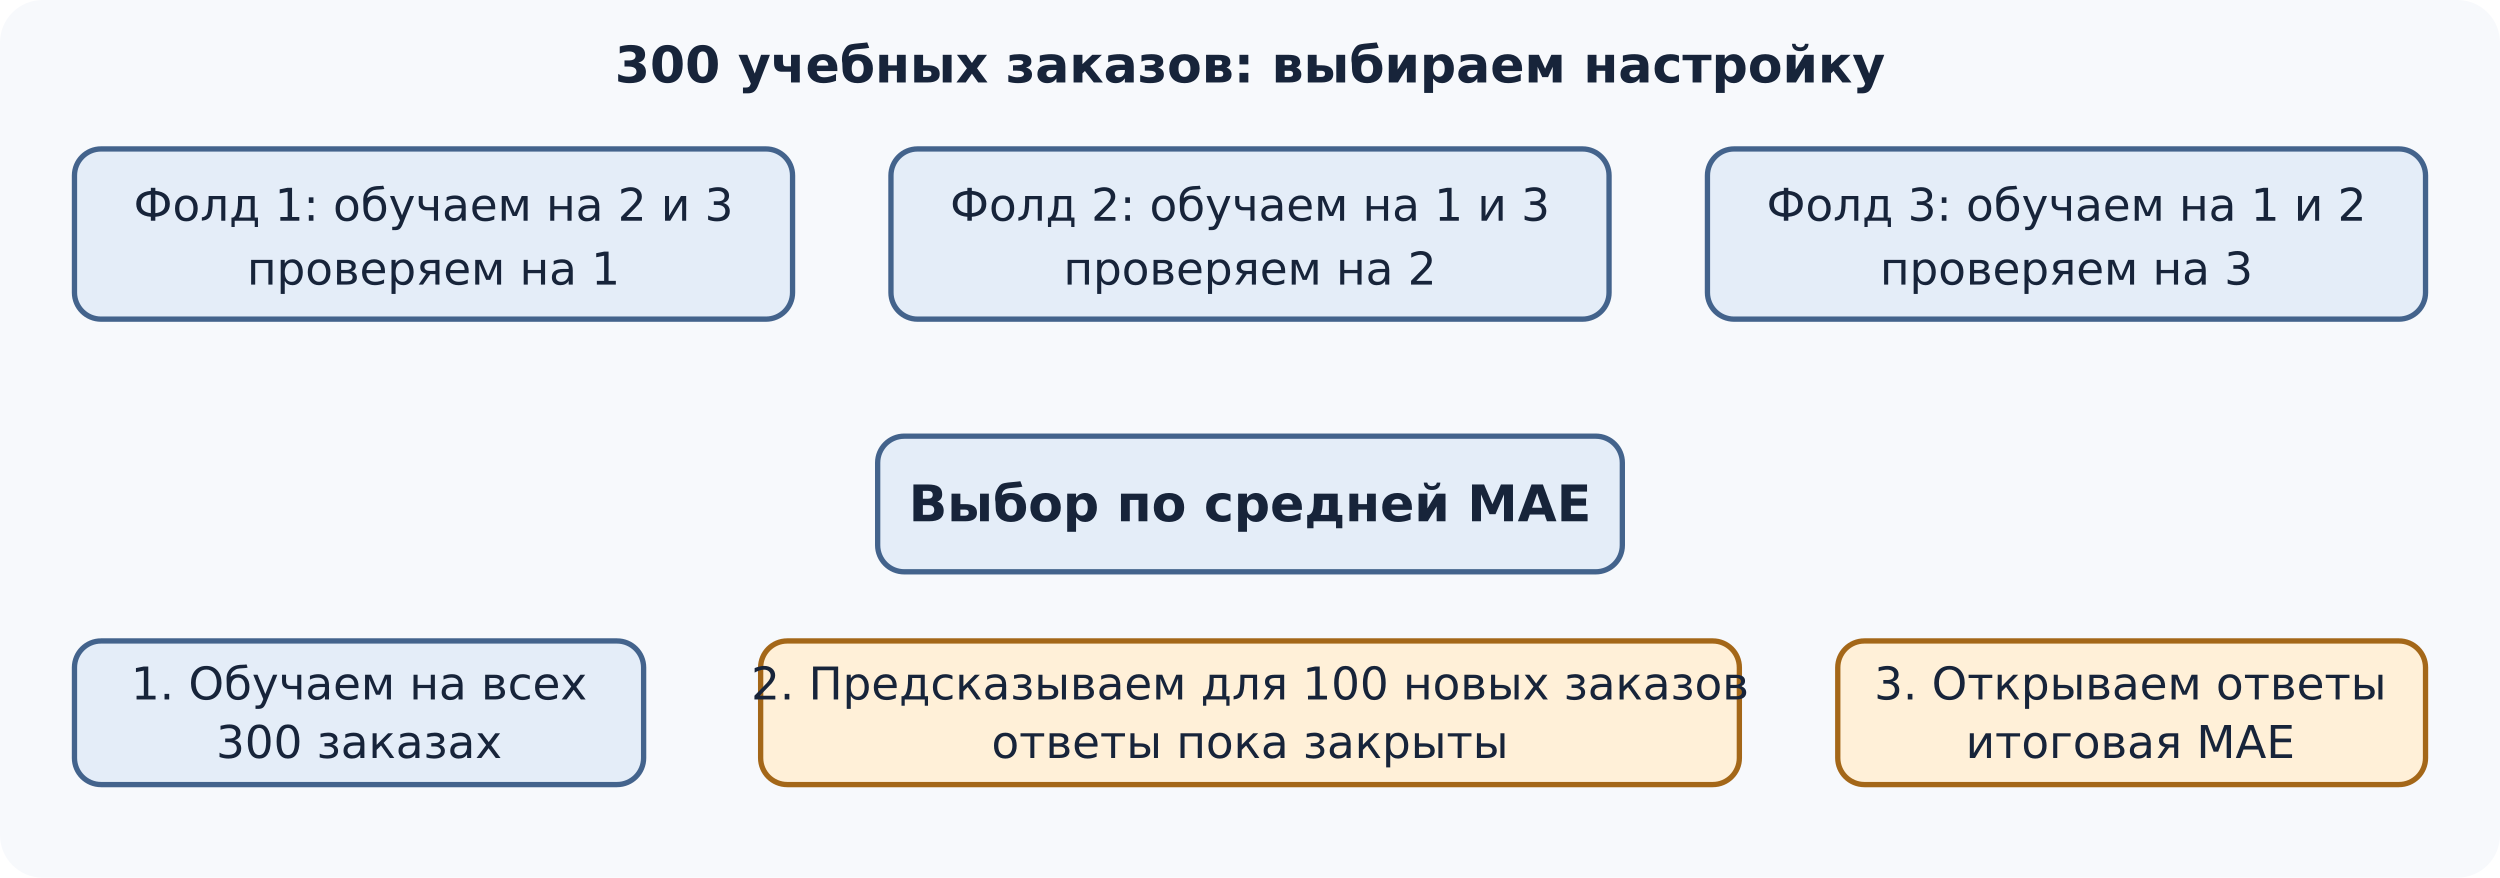
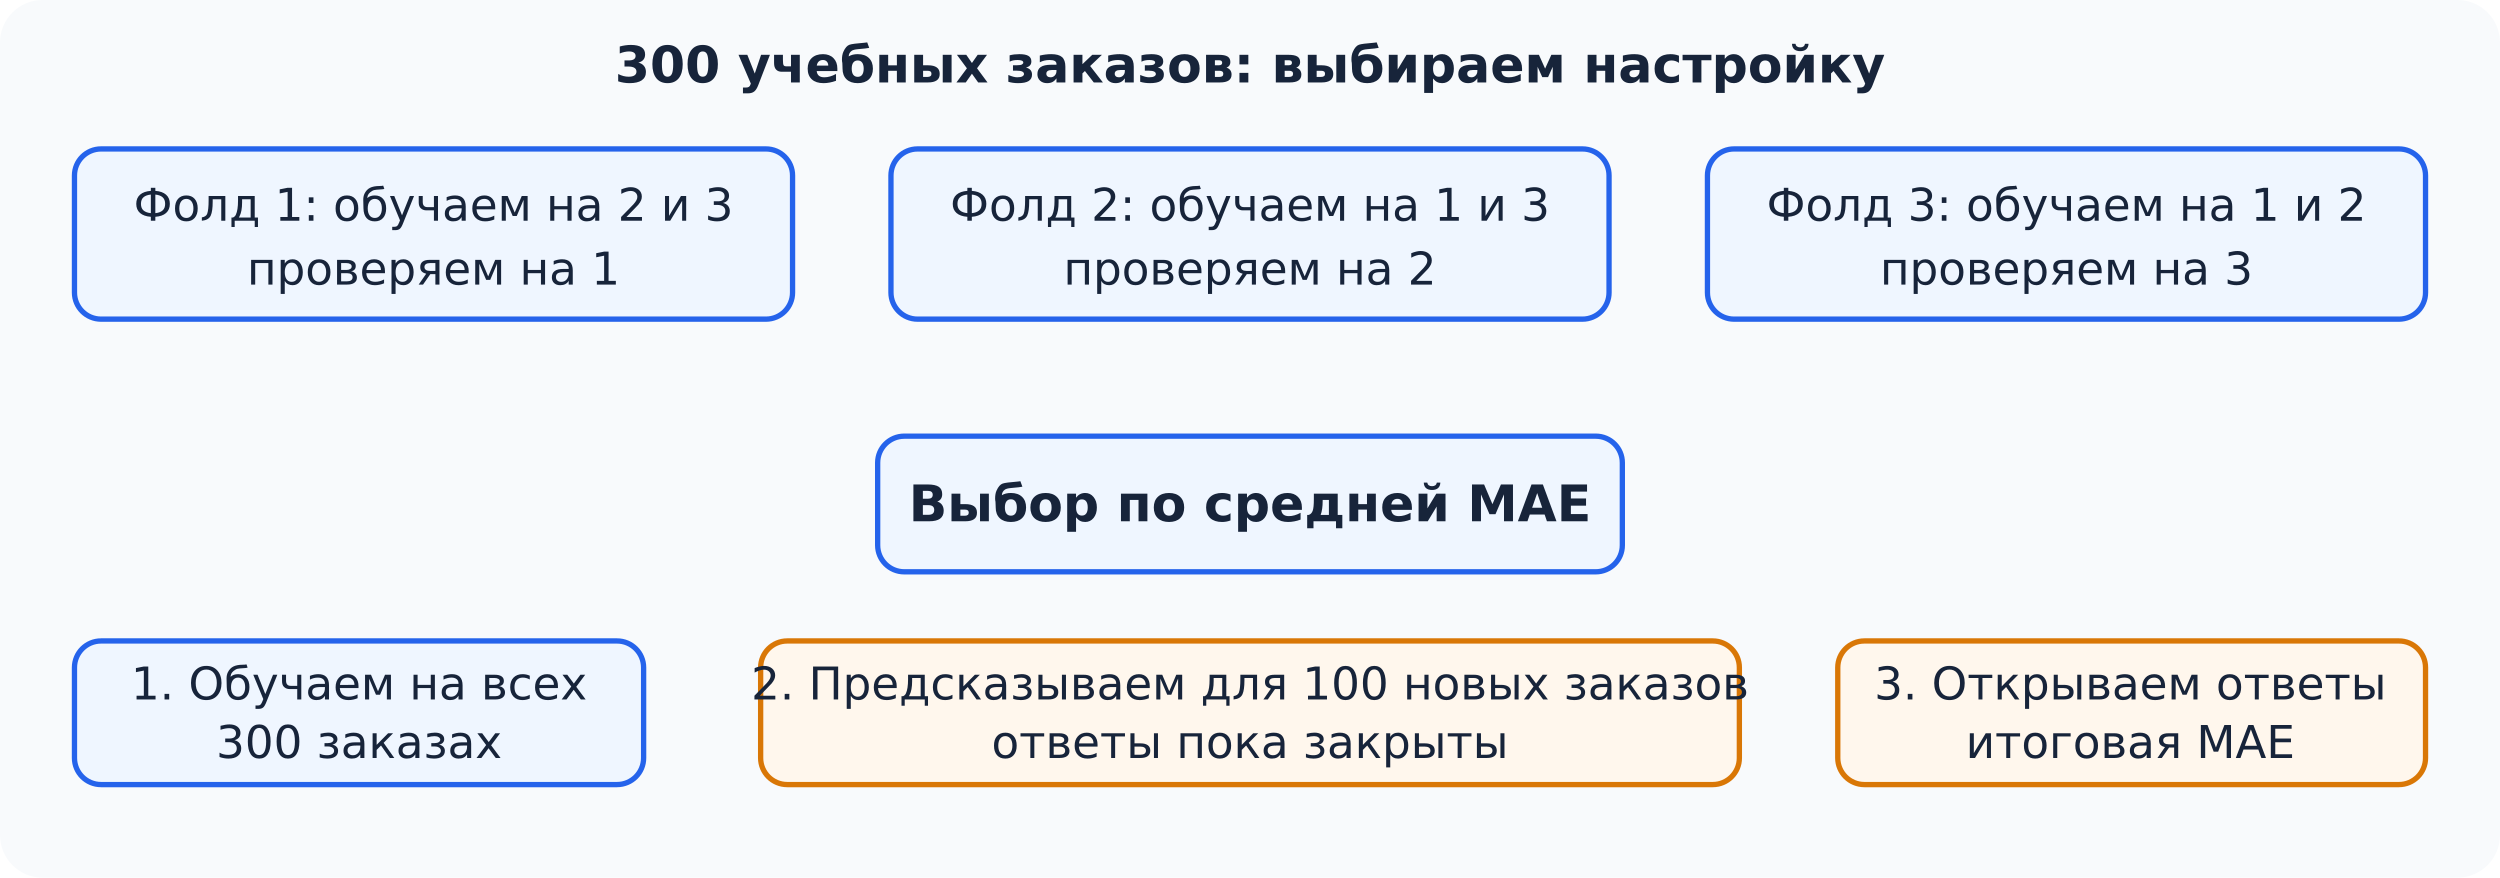
<svg xmlns="http://www.w3.org/2000/svg" viewBox="0 0 940 330" role="img" aria-labelledby="title desc">
-   <rect width="940" height="330" rx="16" fill="#f7f9fc" />
+   <rect width="940" height="330" rx="16" fill="#f8fafc" />
  <style>
    text { font-family: 'DejaVu Sans', Arial, sans-serif; fill: #17243a; }
    .small { font-size: 17px; }
    .label { font-size: 19px; font-weight: 700; }
-     .box { fill: #e4edf8; stroke: #43638c; stroke-width: 2; }
-     .hold { fill: #fff0d8; stroke: #a46718; stroke-width: 2; }
+     .box { fill: #eff6ff; stroke: #2563eb; stroke-width: 2; }
+     .hold { fill: #fff7ed; stroke: #d97706; stroke-width: 2; }
  </style>
  <text x="470" y="31" text-anchor="middle" class="label">300 учебных заказов: выбираем настройку</text>
  <rect x="28" y="56" width="270" height="64" rx="10" class="box" />
  <text x="163" y="83" text-anchor="middle" class="small">Фолд 1: обучаем на 2 и 3</text>
  <text x="163" y="107" text-anchor="middle" class="small">проверяем на 1</text>
  <rect x="335" y="56" width="270" height="64" rx="10" class="box" />
  <text x="470" y="83" text-anchor="middle" class="small">Фолд 2: обучаем на 1 и 3</text>
  <text x="470" y="107" text-anchor="middle" class="small">проверяем на 2</text>
  <rect x="642" y="56" width="270" height="64" rx="10" class="box" />
  <text x="777" y="83" text-anchor="middle" class="small">Фолд 3: обучаем на 1 и 2</text>
  <text x="777" y="107" text-anchor="middle" class="small">проверяем на 3</text>
  <rect x="330" y="164" width="280" height="51" rx="10" class="box" />
  <text x="470" y="196" text-anchor="middle" class="label">Выбор по средней MAE</text>
  <rect x="28" y="241" width="214" height="54" rx="10" class="box" />
  <text x="135" y="263" text-anchor="middle" class="small">1. Обучаем на всех</text>
  <text x="135" y="285" text-anchor="middle" class="small">300 заказах</text>
  <rect x="286" y="241" width="368" height="54" rx="10" class="hold" />
  <text x="470" y="263" text-anchor="middle" class="small">2. Предсказываем для 100 новых заказов</text>
  <text x="470" y="285" text-anchor="middle" class="small">ответы пока закрыты</text>
  <rect x="691" y="241" width="221" height="54" rx="10" class="hold" />
  <text x="801" y="263" text-anchor="middle" class="small">3. Открываем ответы</text>
  <text x="801" y="285" text-anchor="middle" class="small">итоговая MAE</text>
</svg>
